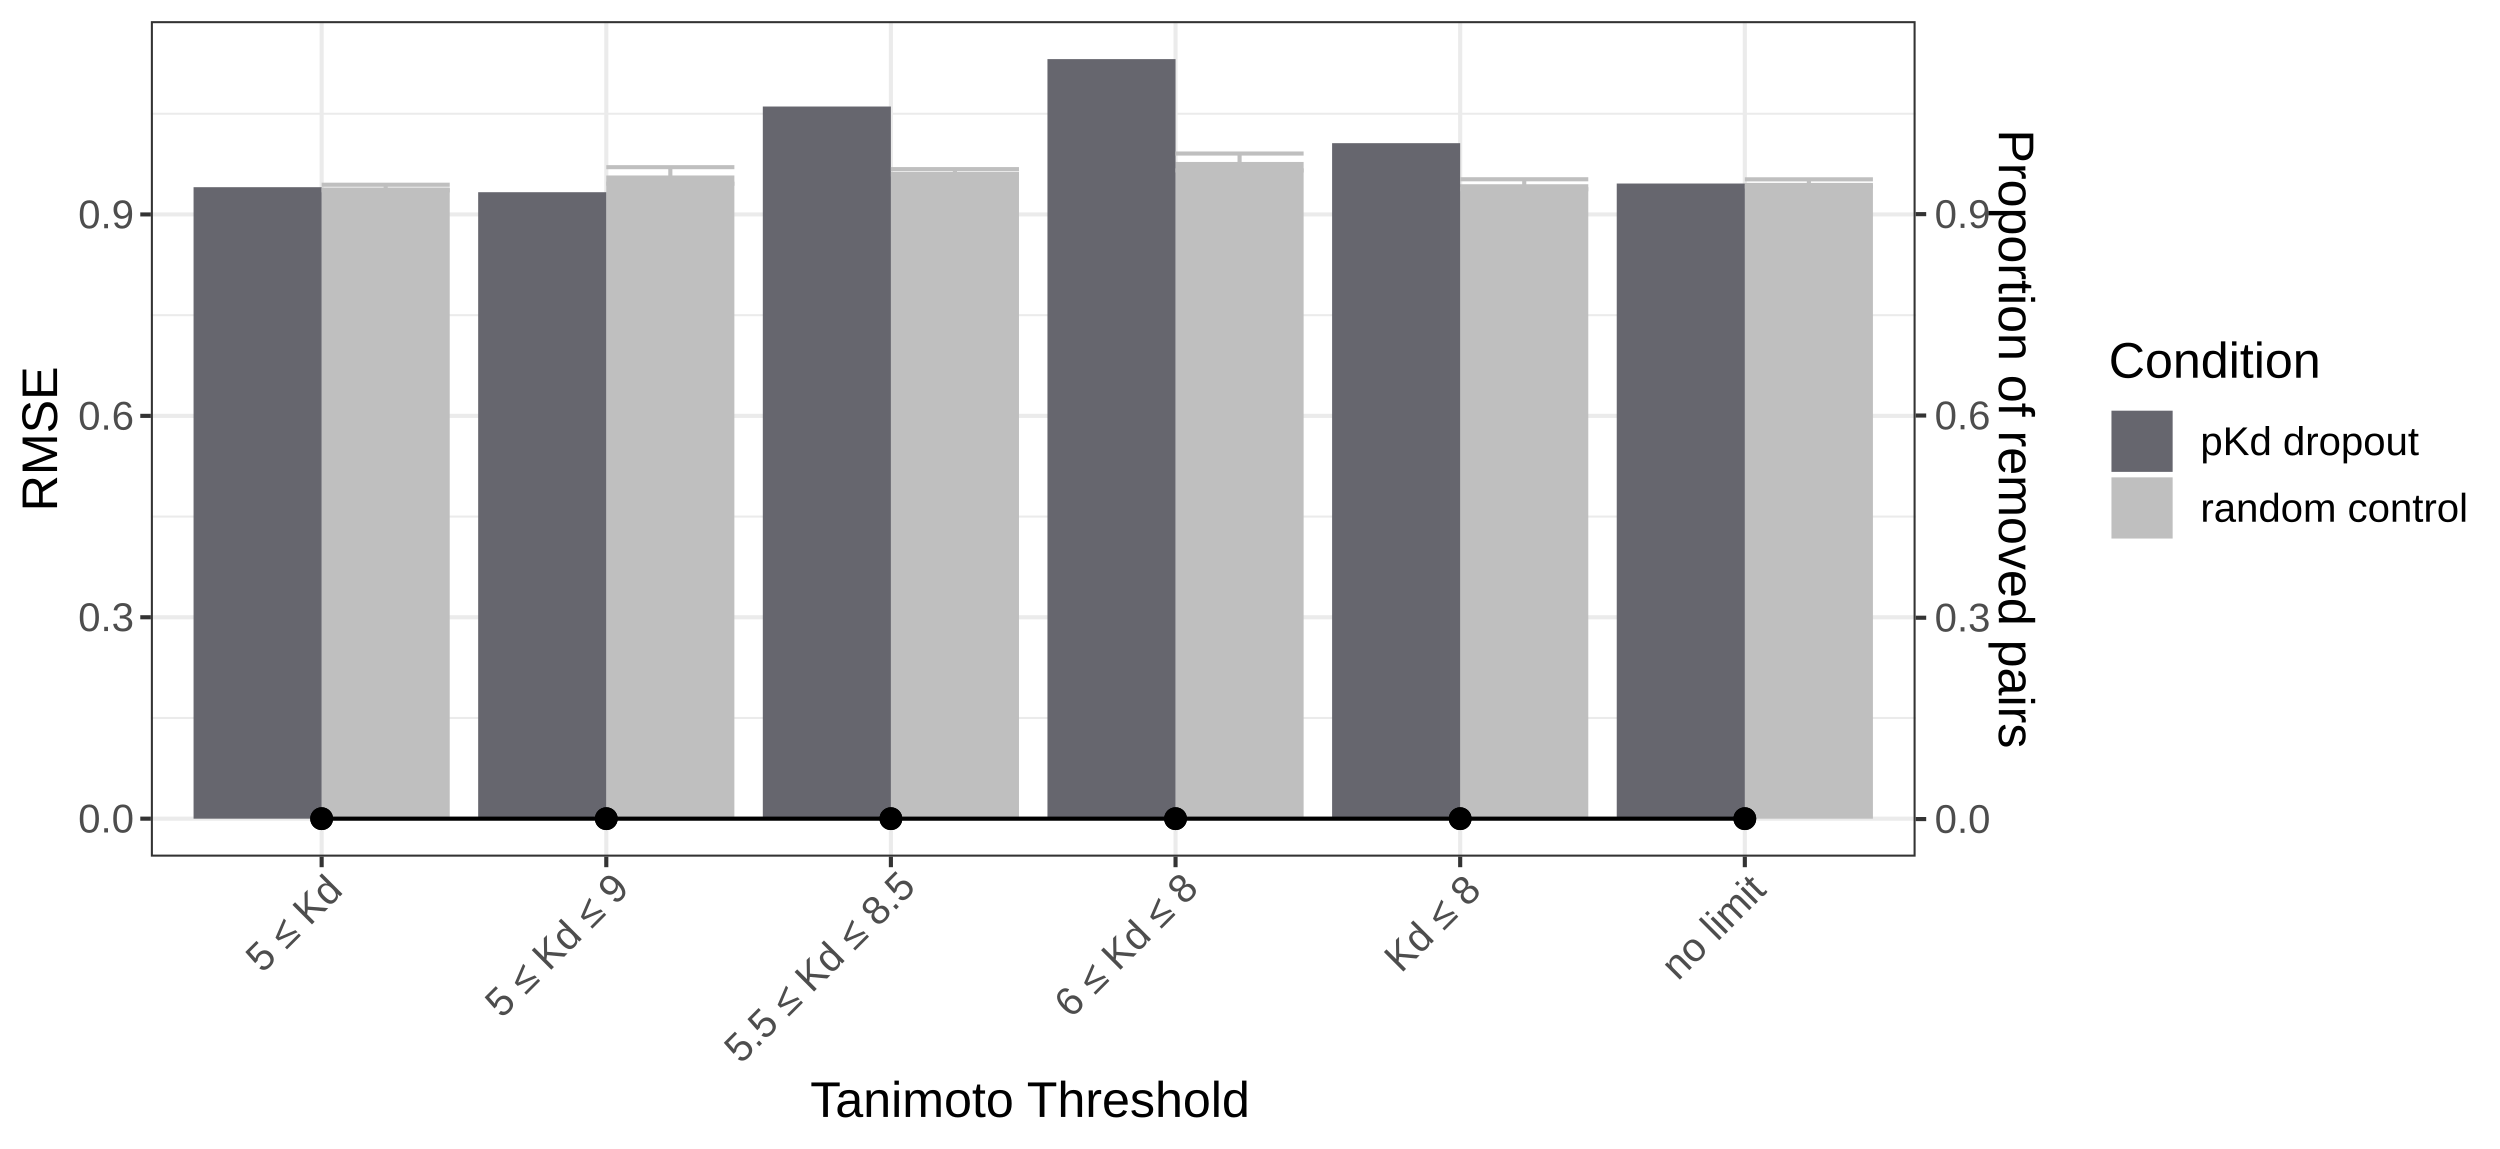
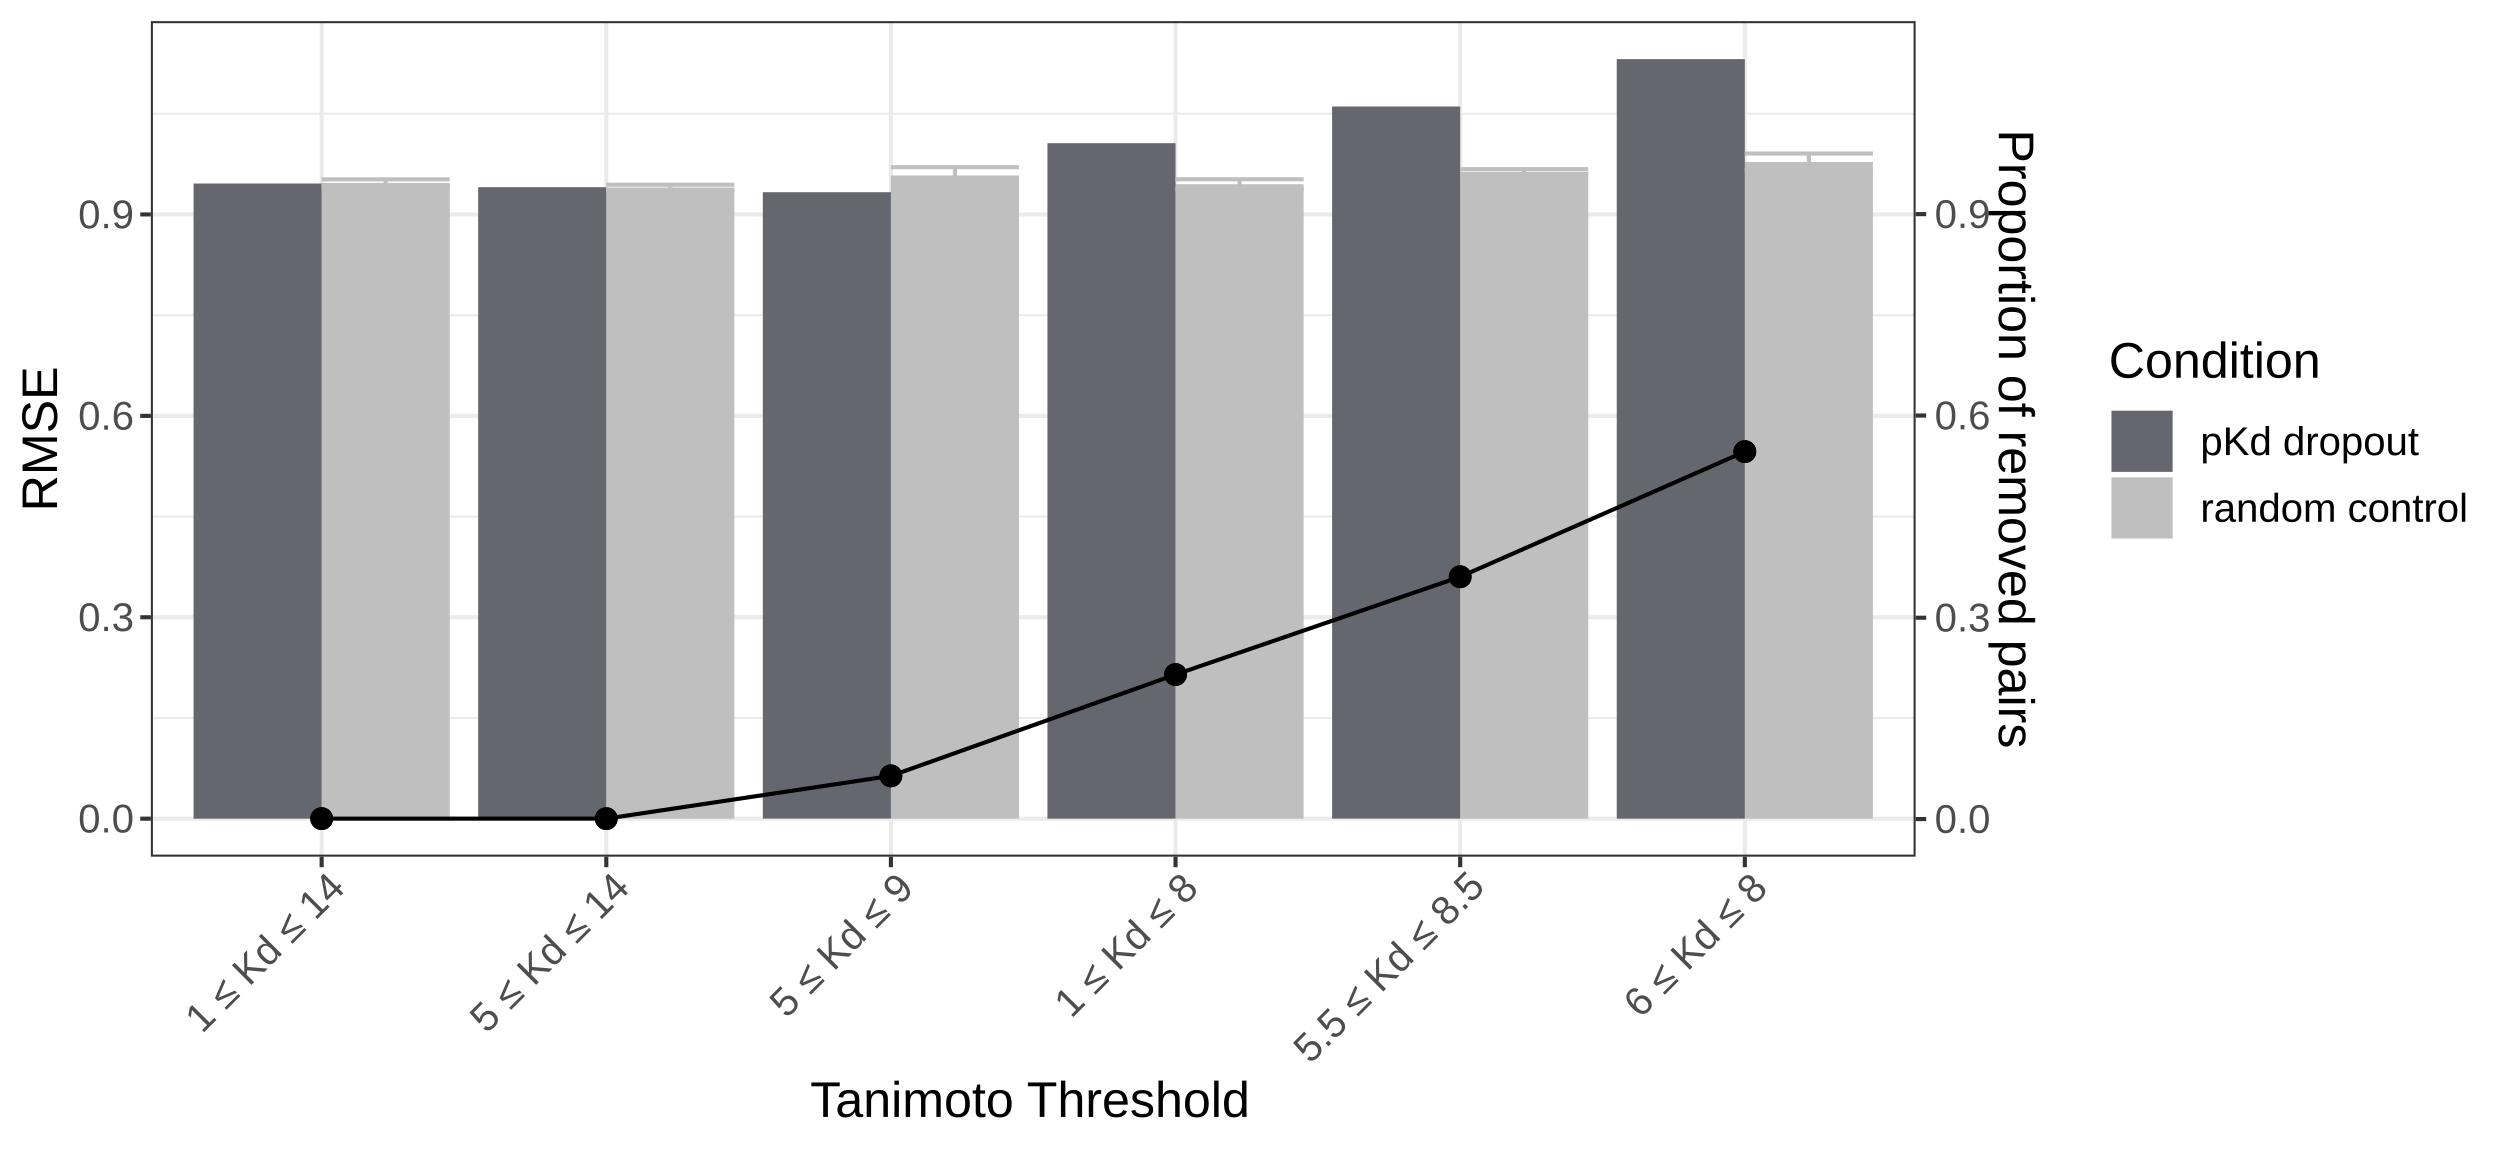
<svg xmlns="http://www.w3.org/2000/svg" viewBox="0 0 648.00 297.72">
  <defs>
    <style type="text/css">
    line, polyline, polygon, path, rect, circle {
      fill: none;
      stroke: #000000;
      stroke-linecap: round;
      stroke-linejoin: round;
      stroke-miterlimit: 10.00;
    }
  </style>
  </defs>
  <rect width="100%" height="100%" style="stroke: none; fill: #FFFFFF;" />
  <rect x="0.00" y="0.00" width="648.00" height="297.72" style="stroke-width: 1.07; stroke: #FFFFFF; fill: #FFFFFF;" />
  <defs>
    <clipPath id="cpMzkuMTB8NDk2LjUzfDIyMi4wNHw1LjQ4">
      <rect x="39.10" y="5.48" width="457.43" height="216.56" />
    </clipPath>
  </defs>
  <rect x="39.10" y="5.48" width="457.43" height="216.56" style="stroke-width: 1.07; stroke: none; fill: #FFFFFF;" clip-path="url(#cpMzkuMTB8NDk2LjUzfDIyMi4wNHw1LjQ4)" />
  <polyline points="39.10,186.10 496.53,186.10 " style="stroke-width: 0.53; stroke: #EBEBEB; stroke-linecap: butt;" clip-path="url(#cpMzkuMTB8NDk2LjUzfDIyMi4wNHw1LjQ4)" />
  <polyline points="39.10,133.89 496.53,133.89 " style="stroke-width: 0.53; stroke: #EBEBEB; stroke-linecap: butt;" clip-path="url(#cpMzkuMTB8NDk2LjUzfDIyMi4wNHw1LjQ4)" />
  <polyline points="39.10,81.69 496.53,81.69 " style="stroke-width: 0.53; stroke: #EBEBEB; stroke-linecap: butt;" clip-path="url(#cpMzkuMTB8NDk2LjUzfDIyMi4wNHw1LjQ4)" />
  <polyline points="39.10,29.48 496.53,29.48 " style="stroke-width: 0.53; stroke: #EBEBEB; stroke-linecap: butt;" clip-path="url(#cpMzkuMTB8NDk2LjUzfDIyMi4wNHw1LjQ4)" />
  <polyline points="39.10,212.20 496.53,212.20 " style="stroke-width: 1.07; stroke: #EBEBEB; stroke-linecap: butt;" clip-path="url(#cpMzkuMTB8NDk2LjUzfDIyMi4wNHw1LjQ4)" />
  <polyline points="39.10,159.99 496.53,159.99 " style="stroke-width: 1.07; stroke: #EBEBEB; stroke-linecap: butt;" clip-path="url(#cpMzkuMTB8NDk2LjUzfDIyMi4wNHw1LjQ4)" />
  <polyline points="39.10,107.79 496.53,107.79 " style="stroke-width: 1.07; stroke: #EBEBEB; stroke-linecap: butt;" clip-path="url(#cpMzkuMTB8NDk2LjUzfDIyMi4wNHw1LjQ4)" />
  <polyline points="39.10,55.58 496.53,55.58 " style="stroke-width: 1.07; stroke: #EBEBEB; stroke-linecap: butt;" clip-path="url(#cpMzkuMTB8NDk2LjUzfDIyMi4wNHw1LjQ4)" />
  <polyline points="83.37,222.04 83.37,5.48 " style="stroke-width: 1.07; stroke: #EBEBEB; stroke-linecap: butt;" clip-path="url(#cpMzkuMTB8NDk2LjUzfDIyMi4wNHw1LjQ4)" />
  <polyline points="157.15,222.04 157.15,5.48 " style="stroke-width: 1.07; stroke: #EBEBEB; stroke-linecap: butt;" clip-path="url(#cpMzkuMTB8NDk2LjUzfDIyMi4wNHw1LjQ4)" />
  <polyline points="230.92,222.04 230.92,5.48 " style="stroke-width: 1.07; stroke: #EBEBEB; stroke-linecap: butt;" clip-path="url(#cpMzkuMTB8NDk2LjUzfDIyMi4wNHw1LjQ4)" />
  <polyline points="304.70,222.04 304.70,5.48 " style="stroke-width: 1.07; stroke: #EBEBEB; stroke-linecap: butt;" clip-path="url(#cpMzkuMTB8NDk2LjUzfDIyMi4wNHw1LjQ4)" />
  <polyline points="378.48,222.04 378.48,5.48 " style="stroke-width: 1.07; stroke: #EBEBEB; stroke-linecap: butt;" clip-path="url(#cpMzkuMTB8NDk2LjUzfDIyMi4wNHw1LjQ4)" />
  <polyline points="452.26,222.04 452.26,5.48 " style="stroke-width: 1.07; stroke: #EBEBEB; stroke-linecap: butt;" clip-path="url(#cpMzkuMTB8NDk2LjUzfDIyMi4wNHw1LjQ4)" />
-   <rect x="83.37" y="48.60" width="33.20" height="163.60" style="stroke-width: 1.07; stroke: none; stroke-linecap: square; stroke-linejoin: miter; fill: #BFBFBF;" clip-path="url(#cpMzkuMTB8NDk2LjUzfDIyMi4wNHw1LjQ4)" />
-   <rect x="50.17" y="48.52" width="33.20" height="163.68" style="stroke-width: 1.07; stroke: none; stroke-linecap: square; stroke-linejoin: miter; fill: #66666E;" clip-path="url(#cpMzkuMTB8NDk2LjUzfDIyMi4wNHw1LjQ4)" />
-   <rect x="157.15" y="45.48" width="33.20" height="166.72" style="stroke-width: 1.07; stroke: none; stroke-linecap: square; stroke-linejoin: miter; fill: #BFBFBF;" clip-path="url(#cpMzkuMTB8NDk2LjUzfDIyMi4wNHw1LjQ4)" />
-   <rect x="123.94" y="49.82" width="33.20" height="162.37" style="stroke-width: 1.07; stroke: none; stroke-linecap: square; stroke-linejoin: miter; fill: #66666E;" clip-path="url(#cpMzkuMTB8NDk2LjUzfDIyMi4wNHw1LjQ4)" />
-   <rect x="230.92" y="44.53" width="33.20" height="167.67" style="stroke-width: 1.07; stroke: none; stroke-linecap: square; stroke-linejoin: miter; fill: #BFBFBF;" clip-path="url(#cpMzkuMTB8NDk2LjUzfDIyMi4wNHw1LjQ4)" />
-   <rect x="197.72" y="27.61" width="33.20" height="184.58" style="stroke-width: 1.07; stroke: none; stroke-linecap: square; stroke-linejoin: miter; fill: #66666E;" clip-path="url(#cpMzkuMTB8NDk2LjUzfDIyMi4wNHw1LjQ4)" />
-   <rect x="304.70" y="41.98" width="33.20" height="170.22" style="stroke-width: 1.07; stroke: none; stroke-linecap: square; stroke-linejoin: miter; fill: #BFBFBF;" clip-path="url(#cpMzkuMTB8NDk2LjUzfDIyMi4wNHw1LjQ4)" />
-   <rect x="271.50" y="15.32" width="33.20" height="196.88" style="stroke-width: 1.07; stroke: none; stroke-linecap: square; stroke-linejoin: miter; fill: #66666E;" clip-path="url(#cpMzkuMTB8NDk2LjUzfDIyMi4wNHw1LjQ4)" />
-   <rect x="378.48" y="47.75" width="33.20" height="164.45" style="stroke-width: 1.07; stroke: none; stroke-linecap: square; stroke-linejoin: miter; fill: #BFBFBF;" clip-path="url(#cpMzkuMTB8NDk2LjUzfDIyMi4wNHw1LjQ4)" />
-   <rect x="345.28" y="37.11" width="33.20" height="175.09" style="stroke-width: 1.07; stroke: none; stroke-linecap: square; stroke-linejoin: miter; fill: #66666E;" clip-path="url(#cpMzkuMTB8NDk2LjUzfDIyMi4wNHw1LjQ4)" />
-   <rect x="452.26" y="47.41" width="33.20" height="164.79" style="stroke-width: 1.07; stroke: none; stroke-linecap: square; stroke-linejoin: miter; fill: #BFBFBF;" clip-path="url(#cpMzkuMTB8NDk2LjUzfDIyMi4wNHw1LjQ4)" />
-   <rect x="419.06" y="47.57" width="33.20" height="164.63" style="stroke-width: 1.07; stroke: none; stroke-linecap: square; stroke-linejoin: miter; fill: #66666E;" clip-path="url(#cpMzkuMTB8NDk2LjUzfDIyMi4wNHw1LjQ4)" />
-   <polyline points="83.37,47.88 116.57,47.88 " style="stroke-width: 1.07; stroke: #BFBFBF; stroke-linecap: butt;" clip-path="url(#cpMzkuMTB8NDk2LjUzfDIyMi4wNHw1LjQ4)" />
-   <polyline points="99.97,47.88 99.97,49.32 " style="stroke-width: 1.07; stroke: #BFBFBF; stroke-linecap: butt;" clip-path="url(#cpMzkuMTB8NDk2LjUzfDIyMi4wNHw1LjQ4)" />
-   <polyline points="83.37,49.32 116.57,49.32 " style="stroke-width: 1.07; stroke: #BFBFBF; stroke-linecap: butt;" clip-path="url(#cpMzkuMTB8NDk2LjUzfDIyMi4wNHw1LjQ4)" />
-   <polyline points="157.15,43.33 190.35,43.33 " style="stroke-width: 1.07; stroke: #BFBFBF; stroke-linecap: butt;" clip-path="url(#cpMzkuMTB8NDk2LjUzfDIyMi4wNHw1LjQ4)" />
-   <polyline points="173.75,43.33 173.75,47.63 " style="stroke-width: 1.07; stroke: #BFBFBF; stroke-linecap: butt;" clip-path="url(#cpMzkuMTB8NDk2LjUzfDIyMi4wNHw1LjQ4)" />
-   <polyline points="157.15,47.63 190.35,47.63 " style="stroke-width: 1.07; stroke: #BFBFBF; stroke-linecap: butt;" clip-path="url(#cpMzkuMTB8NDk2LjUzfDIyMi4wNHw1LjQ4)" />
-   <polyline points="230.92,43.84 264.12,43.84 " style="stroke-width: 1.07; stroke: #BFBFBF; stroke-linecap: butt;" clip-path="url(#cpMzkuMTB8NDk2LjUzfDIyMi4wNHw1LjQ4)" />
-   <polyline points="247.52,43.84 247.52,45.22 " style="stroke-width: 1.07; stroke: #BFBFBF; stroke-linecap: butt;" clip-path="url(#cpMzkuMTB8NDk2LjUzfDIyMi4wNHw1LjQ4)" />
-   <polyline points="230.92,45.22 264.12,45.22 " style="stroke-width: 1.07; stroke: #BFBFBF; stroke-linecap: butt;" clip-path="url(#cpMzkuMTB8NDk2LjUzfDIyMi4wNHw1LjQ4)" />
-   <polyline points="304.70,39.80 337.90,39.80 " style="stroke-width: 1.07; stroke: #BFBFBF; stroke-linecap: butt;" clip-path="url(#cpMzkuMTB8NDk2LjUzfDIyMi4wNHw1LjQ4)" />
-   <polyline points="321.30,39.80 321.30,44.16 " style="stroke-width: 1.07; stroke: #BFBFBF; stroke-linecap: butt;" clip-path="url(#cpMzkuMTB8NDk2LjUzfDIyMi4wNHw1LjQ4)" />
-   <polyline points="304.70,44.16 337.90,44.16 " style="stroke-width: 1.07; stroke: #BFBFBF; stroke-linecap: butt;" clip-path="url(#cpMzkuMTB8NDk2LjUzfDIyMi4wNHw1LjQ4)" />
-   <polyline points="378.48,46.46 411.68,46.46 " style="stroke-width: 1.07; stroke: #BFBFBF; stroke-linecap: butt;" clip-path="url(#cpMzkuMTB8NDk2LjUzfDIyMi4wNHw1LjQ4)" />
-   <polyline points="395.08,46.46 395.08,49.04 " style="stroke-width: 1.07; stroke: #BFBFBF; stroke-linecap: butt;" clip-path="url(#cpMzkuMTB8NDk2LjUzfDIyMi4wNHw1LjQ4)" />
-   <polyline points="378.48,49.04 411.68,49.04 " style="stroke-width: 1.07; stroke: #BFBFBF; stroke-linecap: butt;" clip-path="url(#cpMzkuMTB8NDk2LjUzfDIyMi4wNHw1LjQ4)" />
-   <polyline points="452.26,46.49 485.46,46.49 " style="stroke-width: 1.07; stroke: #BFBFBF; stroke-linecap: butt;" clip-path="url(#cpMzkuMTB8NDk2LjUzfDIyMi4wNHw1LjQ4)" />
-   <polyline points="468.86,46.49 468.86,48.33 " style="stroke-width: 1.07; stroke: #BFBFBF; stroke-linecap: butt;" clip-path="url(#cpMzkuMTB8NDk2LjUzfDIyMi4wNHw1LjQ4)" />
-   <polyline points="452.26,48.33 485.46,48.33 " style="stroke-width: 1.07; stroke: #BFBFBF; stroke-linecap: butt;" clip-path="url(#cpMzkuMTB8NDk2LjUzfDIyMi4wNHw1LjQ4)" />
-   <polyline points="83.37,212.20 83.37,212.20 157.15,212.20 157.15,212.20 230.92,212.20 230.92,212.20 304.70,212.20 304.70,212.20 378.48,212.20 378.48,212.20 452.26,212.20 452.26,212.20 " style="stroke-width: 1.07; stroke-linecap: butt;" clip-path="url(#cpMzkuMTB8NDk2LjUzfDIyMi4wNHw1LjQ4)" />
-   <circle cx="83.37" cy="212.20" r="1.95pt" style="stroke-width: 0.71; fill: #000000;" clip-path="url(#cpMzkuMTB8NDk2LjUzfDIyMi4wNHw1LjQ4)" />
-   <circle cx="83.37" cy="212.20" r="1.95pt" style="stroke-width: 0.71; fill: #000000;" clip-path="url(#cpMzkuMTB8NDk2LjUzfDIyMi4wNHw1LjQ4)" />
-   <circle cx="157.15" cy="212.20" r="1.95pt" style="stroke-width: 0.71; fill: #000000;" clip-path="url(#cpMzkuMTB8NDk2LjUzfDIyMi4wNHw1LjQ4)" />
-   <circle cx="157.15" cy="212.20" r="1.95pt" style="stroke-width: 0.71; fill: #000000;" clip-path="url(#cpMzkuMTB8NDk2LjUzfDIyMi4wNHw1LjQ4)" />
-   <circle cx="230.92" cy="212.20" r="1.95pt" style="stroke-width: 0.71; fill: #000000;" clip-path="url(#cpMzkuMTB8NDk2LjUzfDIyMi4wNHw1LjQ4)" />
-   <circle cx="230.92" cy="212.20" r="1.95pt" style="stroke-width: 0.71; fill: #000000;" clip-path="url(#cpMzkuMTB8NDk2LjUzfDIyMi4wNHw1LjQ4)" />
-   <circle cx="304.70" cy="212.20" r="1.95pt" style="stroke-width: 0.71; fill: #000000;" clip-path="url(#cpMzkuMTB8NDk2LjUzfDIyMi4wNHw1LjQ4)" />
-   <circle cx="304.70" cy="212.20" r="1.95pt" style="stroke-width: 0.71; fill: #000000;" clip-path="url(#cpMzkuMTB8NDk2LjUzfDIyMi4wNHw1LjQ4)" />
-   <circle cx="378.48" cy="212.20" r="1.95pt" style="stroke-width: 0.71; fill: #000000;" clip-path="url(#cpMzkuMTB8NDk2LjUzfDIyMi4wNHw1LjQ4)" />
-   <circle cx="378.48" cy="212.20" r="1.95pt" style="stroke-width: 0.71; fill: #000000;" clip-path="url(#cpMzkuMTB8NDk2LjUzfDIyMi4wNHw1LjQ4)" />
-   <circle cx="452.26" cy="212.20" r="1.95pt" style="stroke-width: 0.71; fill: #000000;" clip-path="url(#cpMzkuMTB8NDk2LjUzfDIyMi4wNHw1LjQ4)" />
-   <circle cx="452.26" cy="212.20" r="1.95pt" style="stroke-width: 0.71; fill: #000000;" clip-path="url(#cpMzkuMTB8NDk2LjUzfDIyMi4wNHw1LjQ4)" />
+   <rect x="83.37" y="47.41" width="33.20" height="164.79" style="stroke-width: 1.07; stroke: none; stroke-linecap: square; stroke-linejoin: miter; fill: #BFBFBF;" clip-path="url(#cpMzkuMTB8NDk2LjUzfDIyMi4wNHw1LjQ4)" />
+   <rect x="50.17" y="47.57" width="33.20" height="164.63" style="stroke-width: 1.07; stroke: none; stroke-linecap: square; stroke-linejoin: miter; fill: #66666E;" clip-path="url(#cpMzkuMTB8NDk2LjUzfDIyMi4wNHw1LjQ4)" />
+   <rect x="157.15" y="48.60" width="33.20" height="163.60" style="stroke-width: 1.07; stroke: none; stroke-linecap: square; stroke-linejoin: miter; fill: #BFBFBF;" clip-path="url(#cpMzkuMTB8NDk2LjUzfDIyMi4wNHw1LjQ4)" />
+   <rect x="123.94" y="48.52" width="33.20" height="163.68" style="stroke-width: 1.07; stroke: none; stroke-linecap: square; stroke-linejoin: miter; fill: #66666E;" clip-path="url(#cpMzkuMTB8NDk2LjUzfDIyMi4wNHw1LjQ4)" />
+   <rect x="230.92" y="45.48" width="33.20" height="166.72" style="stroke-width: 1.07; stroke: none; stroke-linecap: square; stroke-linejoin: miter; fill: #BFBFBF;" clip-path="url(#cpMzkuMTB8NDk2LjUzfDIyMi4wNHw1LjQ4)" />
+   <rect x="197.72" y="49.82" width="33.20" height="162.37" style="stroke-width: 1.07; stroke: none; stroke-linecap: square; stroke-linejoin: miter; fill: #66666E;" clip-path="url(#cpMzkuMTB8NDk2LjUzfDIyMi4wNHw1LjQ4)" />
+   <rect x="304.70" y="47.75" width="33.20" height="164.45" style="stroke-width: 1.07; stroke: none; stroke-linecap: square; stroke-linejoin: miter; fill: #BFBFBF;" clip-path="url(#cpMzkuMTB8NDk2LjUzfDIyMi4wNHw1LjQ4)" />
+   <rect x="271.50" y="37.11" width="33.20" height="175.09" style="stroke-width: 1.07; stroke: none; stroke-linecap: square; stroke-linejoin: miter; fill: #66666E;" clip-path="url(#cpMzkuMTB8NDk2LjUzfDIyMi4wNHw1LjQ4)" />
+   <rect x="378.48" y="44.53" width="33.20" height="167.67" style="stroke-width: 1.07; stroke: none; stroke-linecap: square; stroke-linejoin: miter; fill: #BFBFBF;" clip-path="url(#cpMzkuMTB8NDk2LjUzfDIyMi4wNHw1LjQ4)" />
+   <rect x="345.28" y="27.61" width="33.20" height="184.58" style="stroke-width: 1.07; stroke: none; stroke-linecap: square; stroke-linejoin: miter; fill: #66666E;" clip-path="url(#cpMzkuMTB8NDk2LjUzfDIyMi4wNHw1LjQ4)" />
+   <rect x="452.26" y="41.98" width="33.20" height="170.22" style="stroke-width: 1.07; stroke: none; stroke-linecap: square; stroke-linejoin: miter; fill: #BFBFBF;" clip-path="url(#cpMzkuMTB8NDk2LjUzfDIyMi4wNHw1LjQ4)" />
+   <rect x="419.06" y="15.32" width="33.20" height="196.88" style="stroke-width: 1.07; stroke: none; stroke-linecap: square; stroke-linejoin: miter; fill: #66666E;" clip-path="url(#cpMzkuMTB8NDk2LjUzfDIyMi4wNHw1LjQ4)" />
+   <polyline points="83.37,46.49 116.57,46.49 " style="stroke-width: 1.07; stroke: #BFBFBF; stroke-linecap: butt;" clip-path="url(#cpMzkuMTB8NDk2LjUzfDIyMi4wNHw1LjQ4)" />
+   <polyline points="99.97,46.49 99.97,48.33 " style="stroke-width: 1.07; stroke: #BFBFBF; stroke-linecap: butt;" clip-path="url(#cpMzkuMTB8NDk2LjUzfDIyMi4wNHw1LjQ4)" />
+   <polyline points="83.37,48.33 116.57,48.33 " style="stroke-width: 1.07; stroke: #BFBFBF; stroke-linecap: butt;" clip-path="url(#cpMzkuMTB8NDk2LjUzfDIyMi4wNHw1LjQ4)" />
+   <polyline points="157.15,47.88 190.35,47.88 " style="stroke-width: 1.07; stroke: #BFBFBF; stroke-linecap: butt;" clip-path="url(#cpMzkuMTB8NDk2LjUzfDIyMi4wNHw1LjQ4)" />
+   <polyline points="173.75,47.88 173.75,49.32 " style="stroke-width: 1.07; stroke: #BFBFBF; stroke-linecap: butt;" clip-path="url(#cpMzkuMTB8NDk2LjUzfDIyMi4wNHw1LjQ4)" />
+   <polyline points="157.15,49.32 190.35,49.32 " style="stroke-width: 1.07; stroke: #BFBFBF; stroke-linecap: butt;" clip-path="url(#cpMzkuMTB8NDk2LjUzfDIyMi4wNHw1LjQ4)" />
+   <polyline points="230.92,43.33 264.12,43.33 " style="stroke-width: 1.07; stroke: #BFBFBF; stroke-linecap: butt;" clip-path="url(#cpMzkuMTB8NDk2LjUzfDIyMi4wNHw1LjQ4)" />
+   <polyline points="247.52,43.33 247.52,47.63 " style="stroke-width: 1.07; stroke: #BFBFBF; stroke-linecap: butt;" clip-path="url(#cpMzkuMTB8NDk2LjUzfDIyMi4wNHw1LjQ4)" />
+   <polyline points="230.92,47.63 264.12,47.63 " style="stroke-width: 1.07; stroke: #BFBFBF; stroke-linecap: butt;" clip-path="url(#cpMzkuMTB8NDk2LjUzfDIyMi4wNHw1LjQ4)" />
+   <polyline points="304.70,46.46 337.90,46.46 " style="stroke-width: 1.07; stroke: #BFBFBF; stroke-linecap: butt;" clip-path="url(#cpMzkuMTB8NDk2LjUzfDIyMi4wNHw1LjQ4)" />
+   <polyline points="321.30,46.46 321.30,49.04 " style="stroke-width: 1.07; stroke: #BFBFBF; stroke-linecap: butt;" clip-path="url(#cpMzkuMTB8NDk2LjUzfDIyMi4wNHw1LjQ4)" />
+   <polyline points="304.70,49.04 337.90,49.04 " style="stroke-width: 1.07; stroke: #BFBFBF; stroke-linecap: butt;" clip-path="url(#cpMzkuMTB8NDk2LjUzfDIyMi4wNHw1LjQ4)" />
+   <polyline points="378.48,43.84 411.68,43.84 " style="stroke-width: 1.07; stroke: #BFBFBF; stroke-linecap: butt;" clip-path="url(#cpMzkuMTB8NDk2LjUzfDIyMi4wNHw1LjQ4)" />
+   <polyline points="395.08,43.84 395.08,45.22 " style="stroke-width: 1.07; stroke: #BFBFBF; stroke-linecap: butt;" clip-path="url(#cpMzkuMTB8NDk2LjUzfDIyMi4wNHw1LjQ4)" />
+   <polyline points="378.48,45.22 411.68,45.22 " style="stroke-width: 1.07; stroke: #BFBFBF; stroke-linecap: butt;" clip-path="url(#cpMzkuMTB8NDk2LjUzfDIyMi4wNHw1LjQ4)" />
+   <polyline points="452.26,39.80 485.46,39.80 " style="stroke-width: 1.07; stroke: #BFBFBF; stroke-linecap: butt;" clip-path="url(#cpMzkuMTB8NDk2LjUzfDIyMi4wNHw1LjQ4)" />
+   <polyline points="468.86,39.80 468.86,44.16 " style="stroke-width: 1.07; stroke: #BFBFBF; stroke-linecap: butt;" clip-path="url(#cpMzkuMTB8NDk2LjUzfDIyMi4wNHw1LjQ4)" />
+   <polyline points="452.26,44.16 485.46,44.16 " style="stroke-width: 1.07; stroke: #BFBFBF; stroke-linecap: butt;" clip-path="url(#cpMzkuMTB8NDk2LjUzfDIyMi4wNHw1LjQ4)" />
+   <polyline points="83.37,212.19 83.37,212.19 157.15,212.19 157.15,212.19 230.92,201.11 230.92,201.11 304.70,174.84 304.70,174.84 378.48,149.50 378.48,149.50 452.26,117.06 452.26,117.06 " style="stroke-width: 1.07; stroke-linecap: butt;" clip-path="url(#cpMzkuMTB8NDk2LjUzfDIyMi4wNHw1LjQ4)" />
+   <circle cx="83.37" cy="212.19" r="1.95pt" style="stroke-width: 0.71; fill: #000000;" clip-path="url(#cpMzkuMTB8NDk2LjUzfDIyMi4wNHw1LjQ4)" />
+   <circle cx="83.37" cy="212.19" r="1.95pt" style="stroke-width: 0.71; fill: #000000;" clip-path="url(#cpMzkuMTB8NDk2LjUzfDIyMi4wNHw1LjQ4)" />
+   <circle cx="304.70" cy="174.84" r="1.95pt" style="stroke-width: 0.71; fill: #000000;" clip-path="url(#cpMzkuMTB8NDk2LjUzfDIyMi4wNHw1LjQ4)" />
+   <circle cx="304.70" cy="174.84" r="1.95pt" style="stroke-width: 0.71; fill: #000000;" clip-path="url(#cpMzkuMTB8NDk2LjUzfDIyMi4wNHw1LjQ4)" />
+   <circle cx="157.15" cy="212.19" r="1.95pt" style="stroke-width: 0.71; fill: #000000;" clip-path="url(#cpMzkuMTB8NDk2LjUzfDIyMi4wNHw1LjQ4)" />
+   <circle cx="157.15" cy="212.19" r="1.95pt" style="stroke-width: 0.71; fill: #000000;" clip-path="url(#cpMzkuMTB8NDk2LjUzfDIyMi4wNHw1LjQ4)" />
+   <circle cx="230.92" cy="201.11" r="1.95pt" style="stroke-width: 0.71; fill: #000000;" clip-path="url(#cpMzkuMTB8NDk2LjUzfDIyMi4wNHw1LjQ4)" />
+   <circle cx="230.92" cy="201.11" r="1.95pt" style="stroke-width: 0.71; fill: #000000;" clip-path="url(#cpMzkuMTB8NDk2LjUzfDIyMi4wNHw1LjQ4)" />
+   <circle cx="378.48" cy="149.50" r="1.95pt" style="stroke-width: 0.71; fill: #000000;" clip-path="url(#cpMzkuMTB8NDk2LjUzfDIyMi4wNHw1LjQ4)" />
+   <circle cx="378.48" cy="149.50" r="1.95pt" style="stroke-width: 0.71; fill: #000000;" clip-path="url(#cpMzkuMTB8NDk2LjUzfDIyMi4wNHw1LjQ4)" />
+   <circle cx="452.26" cy="117.06" r="1.95pt" style="stroke-width: 0.71; fill: #000000;" clip-path="url(#cpMzkuMTB8NDk2LjUzfDIyMi4wNHw1LjQ4)" />
+   <circle cx="452.26" cy="117.06" r="1.95pt" style="stroke-width: 0.71; fill: #000000;" clip-path="url(#cpMzkuMTB8NDk2LjUzfDIyMi4wNHw1LjQ4)" />
  <rect x="39.10" y="5.48" width="457.43" height="216.56" style="stroke-width: 1.07; stroke: #333333;" clip-path="url(#cpMzkuMTB8NDk2LjUzfDIyMi4wNHw1LjQ4)" />
  <defs>
    <clipPath id="cpMC4wMHw2NDguMDB8Mjk3LjcyfDAuMDA=">
      <rect x="0.00" y="0.00" width="648.00" height="297.72" />
    </clipPath>
  </defs>
  <g clip-path="url(#cpMC4wMHw2NDguMDB8Mjk3LjcyfDAuMDA=)">
    <text x="20.27" y="215.78" style="font-size: 10.40px; fill: #4D4D4D; font-family: Arial;" textLength="13.90px" lengthAdjust="spacingAndGlyphs">0.0</text>
  </g>
  <g clip-path="url(#cpMC4wMHw2NDguMDB8Mjk3LjcyfDAuMDA=)">
    <text x="20.27" y="163.57" style="font-size: 10.40px; fill: #4D4D4D; font-family: Arial;" textLength="13.90px" lengthAdjust="spacingAndGlyphs">0.3</text>
  </g>
  <g clip-path="url(#cpMC4wMHw2NDguMDB8Mjk3LjcyfDAuMDA=)">
    <text x="20.27" y="111.37" style="font-size: 10.40px; fill: #4D4D4D; font-family: Arial;" textLength="13.90px" lengthAdjust="spacingAndGlyphs">0.6</text>
  </g>
  <g clip-path="url(#cpMC4wMHw2NDguMDB8Mjk3LjcyfDAuMDA=)">
    <text x="20.27" y="59.16" style="font-size: 10.40px; fill: #4D4D4D; font-family: Arial;" textLength="13.90px" lengthAdjust="spacingAndGlyphs">0.9</text>
  </g>
  <polyline points="36.36,212.20 39.10,212.20 " style="stroke-width: 1.07; stroke: #333333; stroke-linecap: butt;" clip-path="url(#cpMC4wMHw2NDguMDB8Mjk3LjcyfDAuMDA=)" />
  <polyline points="36.36,159.99 39.10,159.99 " style="stroke-width: 1.07; stroke: #333333; stroke-linecap: butt;" clip-path="url(#cpMC4wMHw2NDguMDB8Mjk3LjcyfDAuMDA=)" />
  <polyline points="36.36,107.79 39.10,107.79 " style="stroke-width: 1.07; stroke: #333333; stroke-linecap: butt;" clip-path="url(#cpMC4wMHw2NDguMDB8Mjk3LjcyfDAuMDA=)" />
  <polyline points="36.36,55.58 39.10,55.58 " style="stroke-width: 1.07; stroke: #333333; stroke-linecap: butt;" clip-path="url(#cpMC4wMHw2NDguMDB8Mjk3LjcyfDAuMDA=)" />
  <polyline points="496.53,212.30 499.27,212.30 " style="stroke-width: 1.07; stroke: #333333; stroke-linecap: butt;" clip-path="url(#cpMC4wMHw2NDguMDB8Mjk3LjcyfDAuMDA=)" />
  <polyline points="496.53,160.11 499.27,160.11 " style="stroke-width: 1.07; stroke: #333333; stroke-linecap: butt;" clip-path="url(#cpMC4wMHw2NDguMDB8Mjk3LjcyfDAuMDA=)" />
  <polyline points="496.53,107.70 499.27,107.70 " style="stroke-width: 1.07; stroke: #333333; stroke-linecap: butt;" clip-path="url(#cpMC4wMHw2NDguMDB8Mjk3LjcyfDAuMDA=)" />
  <polyline points="496.53,55.51 499.27,55.51 " style="stroke-width: 1.07; stroke: #333333; stroke-linecap: butt;" clip-path="url(#cpMC4wMHw2NDguMDB8Mjk3LjcyfDAuMDA=)" />
  <g clip-path="url(#cpMC4wMHw2NDguMDB8Mjk3LjcyfDAuMDA=)">
    <text x="501.46" y="215.88" style="font-size: 10.40px; fill: #4D4D4D; font-family: Arial;" textLength="13.90px" lengthAdjust="spacingAndGlyphs">0.0</text>
  </g>
  <g clip-path="url(#cpMC4wMHw2NDguMDB8Mjk3LjcyfDAuMDA=)">
    <text x="501.46" y="163.68" style="font-size: 10.40px; fill: #4D4D4D; font-family: Arial;" textLength="13.90px" lengthAdjust="spacingAndGlyphs">0.3</text>
  </g>
  <g clip-path="url(#cpMC4wMHw2NDguMDB8Mjk3LjcyfDAuMDA=)">
    <text x="501.46" y="111.28" style="font-size: 10.40px; fill: #4D4D4D; font-family: Arial;" textLength="13.90px" lengthAdjust="spacingAndGlyphs">0.6</text>
  </g>
  <g clip-path="url(#cpMC4wMHw2NDguMDB8Mjk3LjcyfDAuMDA=)">
    <text x="501.46" y="59.08" style="font-size: 10.40px; fill: #4D4D4D; font-family: Arial;" textLength="13.90px" lengthAdjust="spacingAndGlyphs">0.9</text>
  </g>
  <polyline points="83.37,224.78 83.37,222.04 " style="stroke-width: 1.07; stroke: #333333; stroke-linecap: butt;" clip-path="url(#cpMC4wMHw2NDguMDB8Mjk3LjcyfDAuMDA=)" />
  <polyline points="157.15,224.78 157.15,222.04 " style="stroke-width: 1.07; stroke: #333333; stroke-linecap: butt;" clip-path="url(#cpMC4wMHw2NDguMDB8Mjk3LjcyfDAuMDA=)" />
  <polyline points="230.92,224.78 230.92,222.04 " style="stroke-width: 1.07; stroke: #333333; stroke-linecap: butt;" clip-path="url(#cpMC4wMHw2NDguMDB8Mjk3LjcyfDAuMDA=)" />
  <polyline points="304.70,224.78 304.70,222.04 " style="stroke-width: 1.07; stroke: #333333; stroke-linecap: butt;" clip-path="url(#cpMC4wMHw2NDguMDB8Mjk3LjcyfDAuMDA=)" />
  <polyline points="378.48,224.78 378.48,222.04 " style="stroke-width: 1.07; stroke: #333333; stroke-linecap: butt;" clip-path="url(#cpMC4wMHw2NDguMDB8Mjk3LjcyfDAuMDA=)" />
  <polyline points="452.26,224.78 452.26,222.04 " style="stroke-width: 1.07; stroke: #333333; stroke-linecap: butt;" clip-path="url(#cpMC4wMHw2NDguMDB8Mjk3LjcyfDAuMDA=)" />
  <g clip-path="url(#cpMC4wMHw2NDguMDB8Mjk3LjcyfDAuMDA=)">
-     <text transform="translate(68.04,252.43) rotate(-45)" style="font-size: 10.40px; fill: #4D4D4D; font-family: Arial;" textLength="28.84px" lengthAdjust="spacingAndGlyphs">5 ≤ Kd</text>
+     <text transform="translate(52.36,268.10) rotate(-45)" style="font-size: 10.40px; fill: #4D4D4D; font-family: Arial;" textLength="51.01px" lengthAdjust="spacingAndGlyphs">1 ≤ Kd ≤ 14</text>
  </g>
  <g clip-path="url(#cpMC4wMHw2NDguMDB8Mjk3LjcyfDAuMDA=)">
-     <text transform="translate(130.07,264.17) rotate(-45)" style="font-size: 10.40px; fill: #4D4D4D; font-family: Arial;" textLength="45.44px" lengthAdjust="spacingAndGlyphs">5 ≤ Kd ≤ 9</text>
+     <text transform="translate(126.14,268.10) rotate(-45)" style="font-size: 10.40px; fill: #4D4D4D; font-family: Arial;" textLength="51.01px" lengthAdjust="spacingAndGlyphs">5 ≤ Kd ≤ 14</text>
  </g>
  <g clip-path="url(#cpMC4wMHw2NDguMDB8Mjk3LjcyfDAuMDA=)">
-     <text transform="translate(192.06,275.96) rotate(-45)" style="font-size: 10.40px; fill: #4D4D4D; font-family: Arial;" textLength="62.12px" lengthAdjust="spacingAndGlyphs">5.5 ≤ Kd ≤ 8.5</text>
+     <text transform="translate(203.85,264.17) rotate(-45)" style="font-size: 10.40px; fill: #4D4D4D; font-family: Arial;" textLength="45.44px" lengthAdjust="spacingAndGlyphs">5 ≤ Kd ≤ 9</text>
  </g>
  <g clip-path="url(#cpMC4wMHw2NDguMDB8Mjk3LjcyfDAuMDA=)">
-     <text transform="translate(277.63,264.17) rotate(-45)" style="font-size: 10.40px; fill: #4D4D4D; font-family: Arial;" textLength="45.44px" lengthAdjust="spacingAndGlyphs">6 ≤ Kd ≤ 8</text>
+     <text transform="translate(277.63,264.17) rotate(-45)" style="font-size: 10.40px; fill: #4D4D4D; font-family: Arial;" textLength="45.44px" lengthAdjust="spacingAndGlyphs">1 ≤ Kd ≤ 8</text>
  </g>
  <g clip-path="url(#cpMC4wMHw2NDguMDB8Mjk3LjcyfDAuMDA=)">
-     <text transform="translate(363.15,252.43) rotate(-45)" style="font-size: 10.40px; fill: #4D4D4D; font-family: Arial;" textLength="28.84px" lengthAdjust="spacingAndGlyphs">Kd ≤ 8</text>
+     <text transform="translate(339.61,275.96) rotate(-45)" style="font-size: 10.40px; fill: #4D4D4D; font-family: Arial;" textLength="62.12px" lengthAdjust="spacingAndGlyphs">5.5 ≤ Kd ≤ 8.5</text>
  </g>
  <g clip-path="url(#cpMC4wMHw2NDguMDB8Mjk3LjcyfDAuMDA=)">
-     <text transform="translate(434.92,254.43) rotate(-45)" style="font-size: 10.40px; fill: #4D4D4D; font-family: Arial;" textLength="31.67px" lengthAdjust="spacingAndGlyphs">no limit</text>
+     <text transform="translate(425.19,264.17) rotate(-45)" style="font-size: 10.40px; fill: #4D4D4D; font-family: Arial;" textLength="45.44px" lengthAdjust="spacingAndGlyphs">6 ≤ Kd ≤ 8</text>
  </g>
  <g clip-path="url(#cpMC4wMHw2NDguMDB8Mjk3LjcyfDAuMDA=)">
    <text x="210.01" y="289.51" style="font-size: 13.00px; font-family: Arial;" textLength="115.61px" lengthAdjust="spacingAndGlyphs">Tanimoto Threshold</text>
  </g>
  <g clip-path="url(#cpMC4wMHw2NDguMDB8Mjk3LjcyfDAuMDA=)">
    <text transform="translate(14.79,132.54) rotate(-90)" style="font-size: 13.00px; font-family: Arial;" textLength="37.56px" lengthAdjust="spacingAndGlyphs">RMSE</text>
  </g>
  <g clip-path="url(#cpMC4wMHw2NDguMDB8Mjk3LjcyfDAuMDA=)">
    <text transform="translate(518.10,33.56) rotate(90)" style="font-size: 13.00px; font-family: Arial;" textLength="160.41px" lengthAdjust="spacingAndGlyphs">Proportion of removed pairs</text>
  </g>
  <rect x="541.11" y="81.74" width="101.41" height="64.04" style="stroke-width: 1.07; stroke: none; fill: #FFFFFF;" clip-path="url(#cpMC4wMHw2NDguMDB8Mjk3LjcyfDAuMDA=)" />
  <g clip-path="url(#cpMC4wMHw2NDguMDB8Mjk3LjcyfDAuMDA=)">
    <text x="546.59" y="97.90" style="font-size: 13.00px; font-family: Arial;" textLength="54.93px" lengthAdjust="spacingAndGlyphs">Condition</text>
  </g>
  <rect x="546.59" y="105.74" width="17.28" height="17.28" style="stroke-width: 1.07; stroke: none; fill: #FFFFFF;" clip-path="url(#cpMC4wMHw2NDguMDB8Mjk3LjcyfDAuMDA=)" />
  <rect x="547.29" y="106.45" width="15.86" height="15.86" style="stroke-width: 1.07; stroke: none; stroke-linecap: square; stroke-linejoin: miter; fill: #66666E;" clip-path="url(#cpMC4wMHw2NDguMDB8Mjk3LjcyfDAuMDA=)" />
  <line x1="548.31" y1="114.38" x2="562.14" y2="114.38" style="stroke-width: 1.07; stroke: #66666E; stroke-linecap: butt;" clip-path="url(#cpMC4wMHw2NDguMDB8Mjk3LjcyfDAuMDA=)" />
  <rect x="546.59" y="123.02" width="17.28" height="17.28" style="stroke-width: 1.07; stroke: none; fill: #FFFFFF;" clip-path="url(#cpMC4wMHw2NDguMDB8Mjk3LjcyfDAuMDA=)" />
  <rect x="547.29" y="123.73" width="15.86" height="15.86" style="stroke-width: 1.07; stroke: none; stroke-linecap: square; stroke-linejoin: miter; fill: #BFBFBF;" clip-path="url(#cpMC4wMHw2NDguMDB8Mjk3LjcyfDAuMDA=)" />
  <line x1="548.31" y1="131.66" x2="562.14" y2="131.66" style="stroke-width: 1.07; stroke: #BFBFBF; stroke-linecap: butt;" clip-path="url(#cpMC4wMHw2NDguMDB8Mjk3LjcyfDAuMDA=)" />
  <g clip-path="url(#cpMC4wMHw2NDguMDB8Mjk3LjcyfDAuMDA=)">
    <text x="570.34" y="117.96" style="font-size: 10.40px; font-family: Arial;" textLength="54.49px" lengthAdjust="spacingAndGlyphs">pKd dropout</text>
  </g>
  <g clip-path="url(#cpMC4wMHw2NDguMDB8Mjk3LjcyfDAuMDA=)">
    <text x="570.34" y="135.24" style="font-size: 10.40px; font-family: Arial;" textLength="66.70px" lengthAdjust="spacingAndGlyphs">random control</text>
  </g>
</svg>
